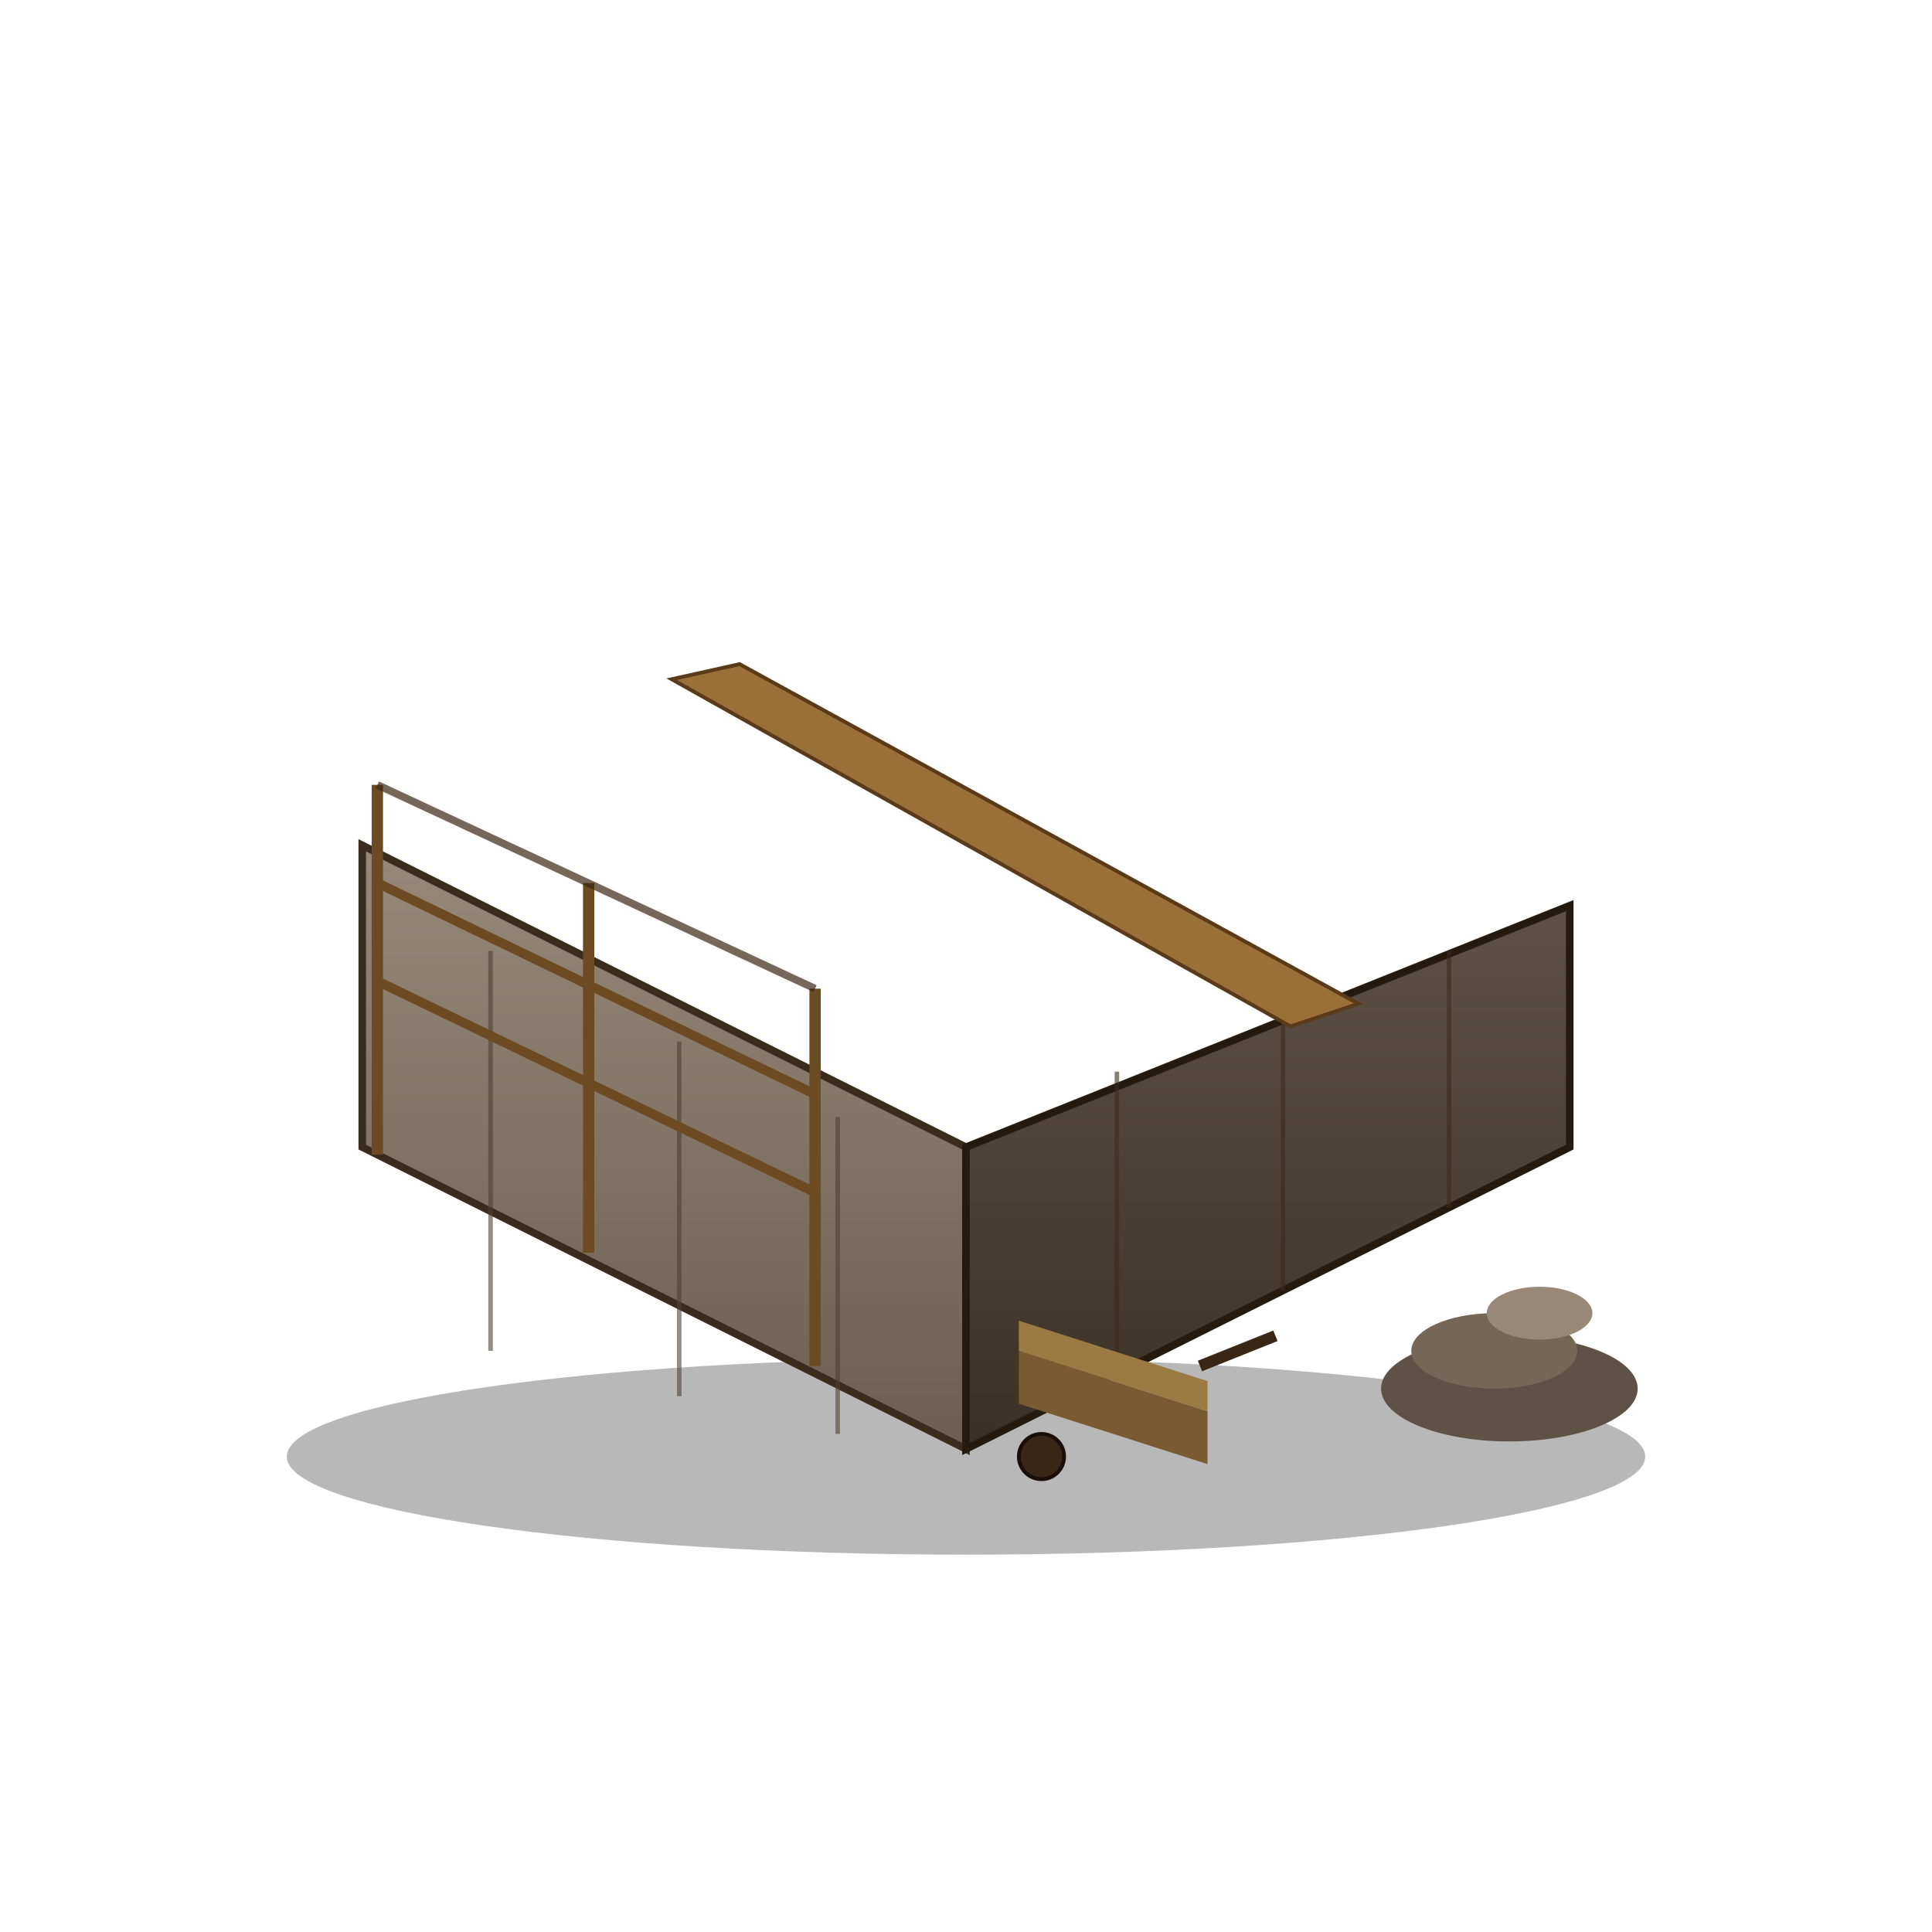
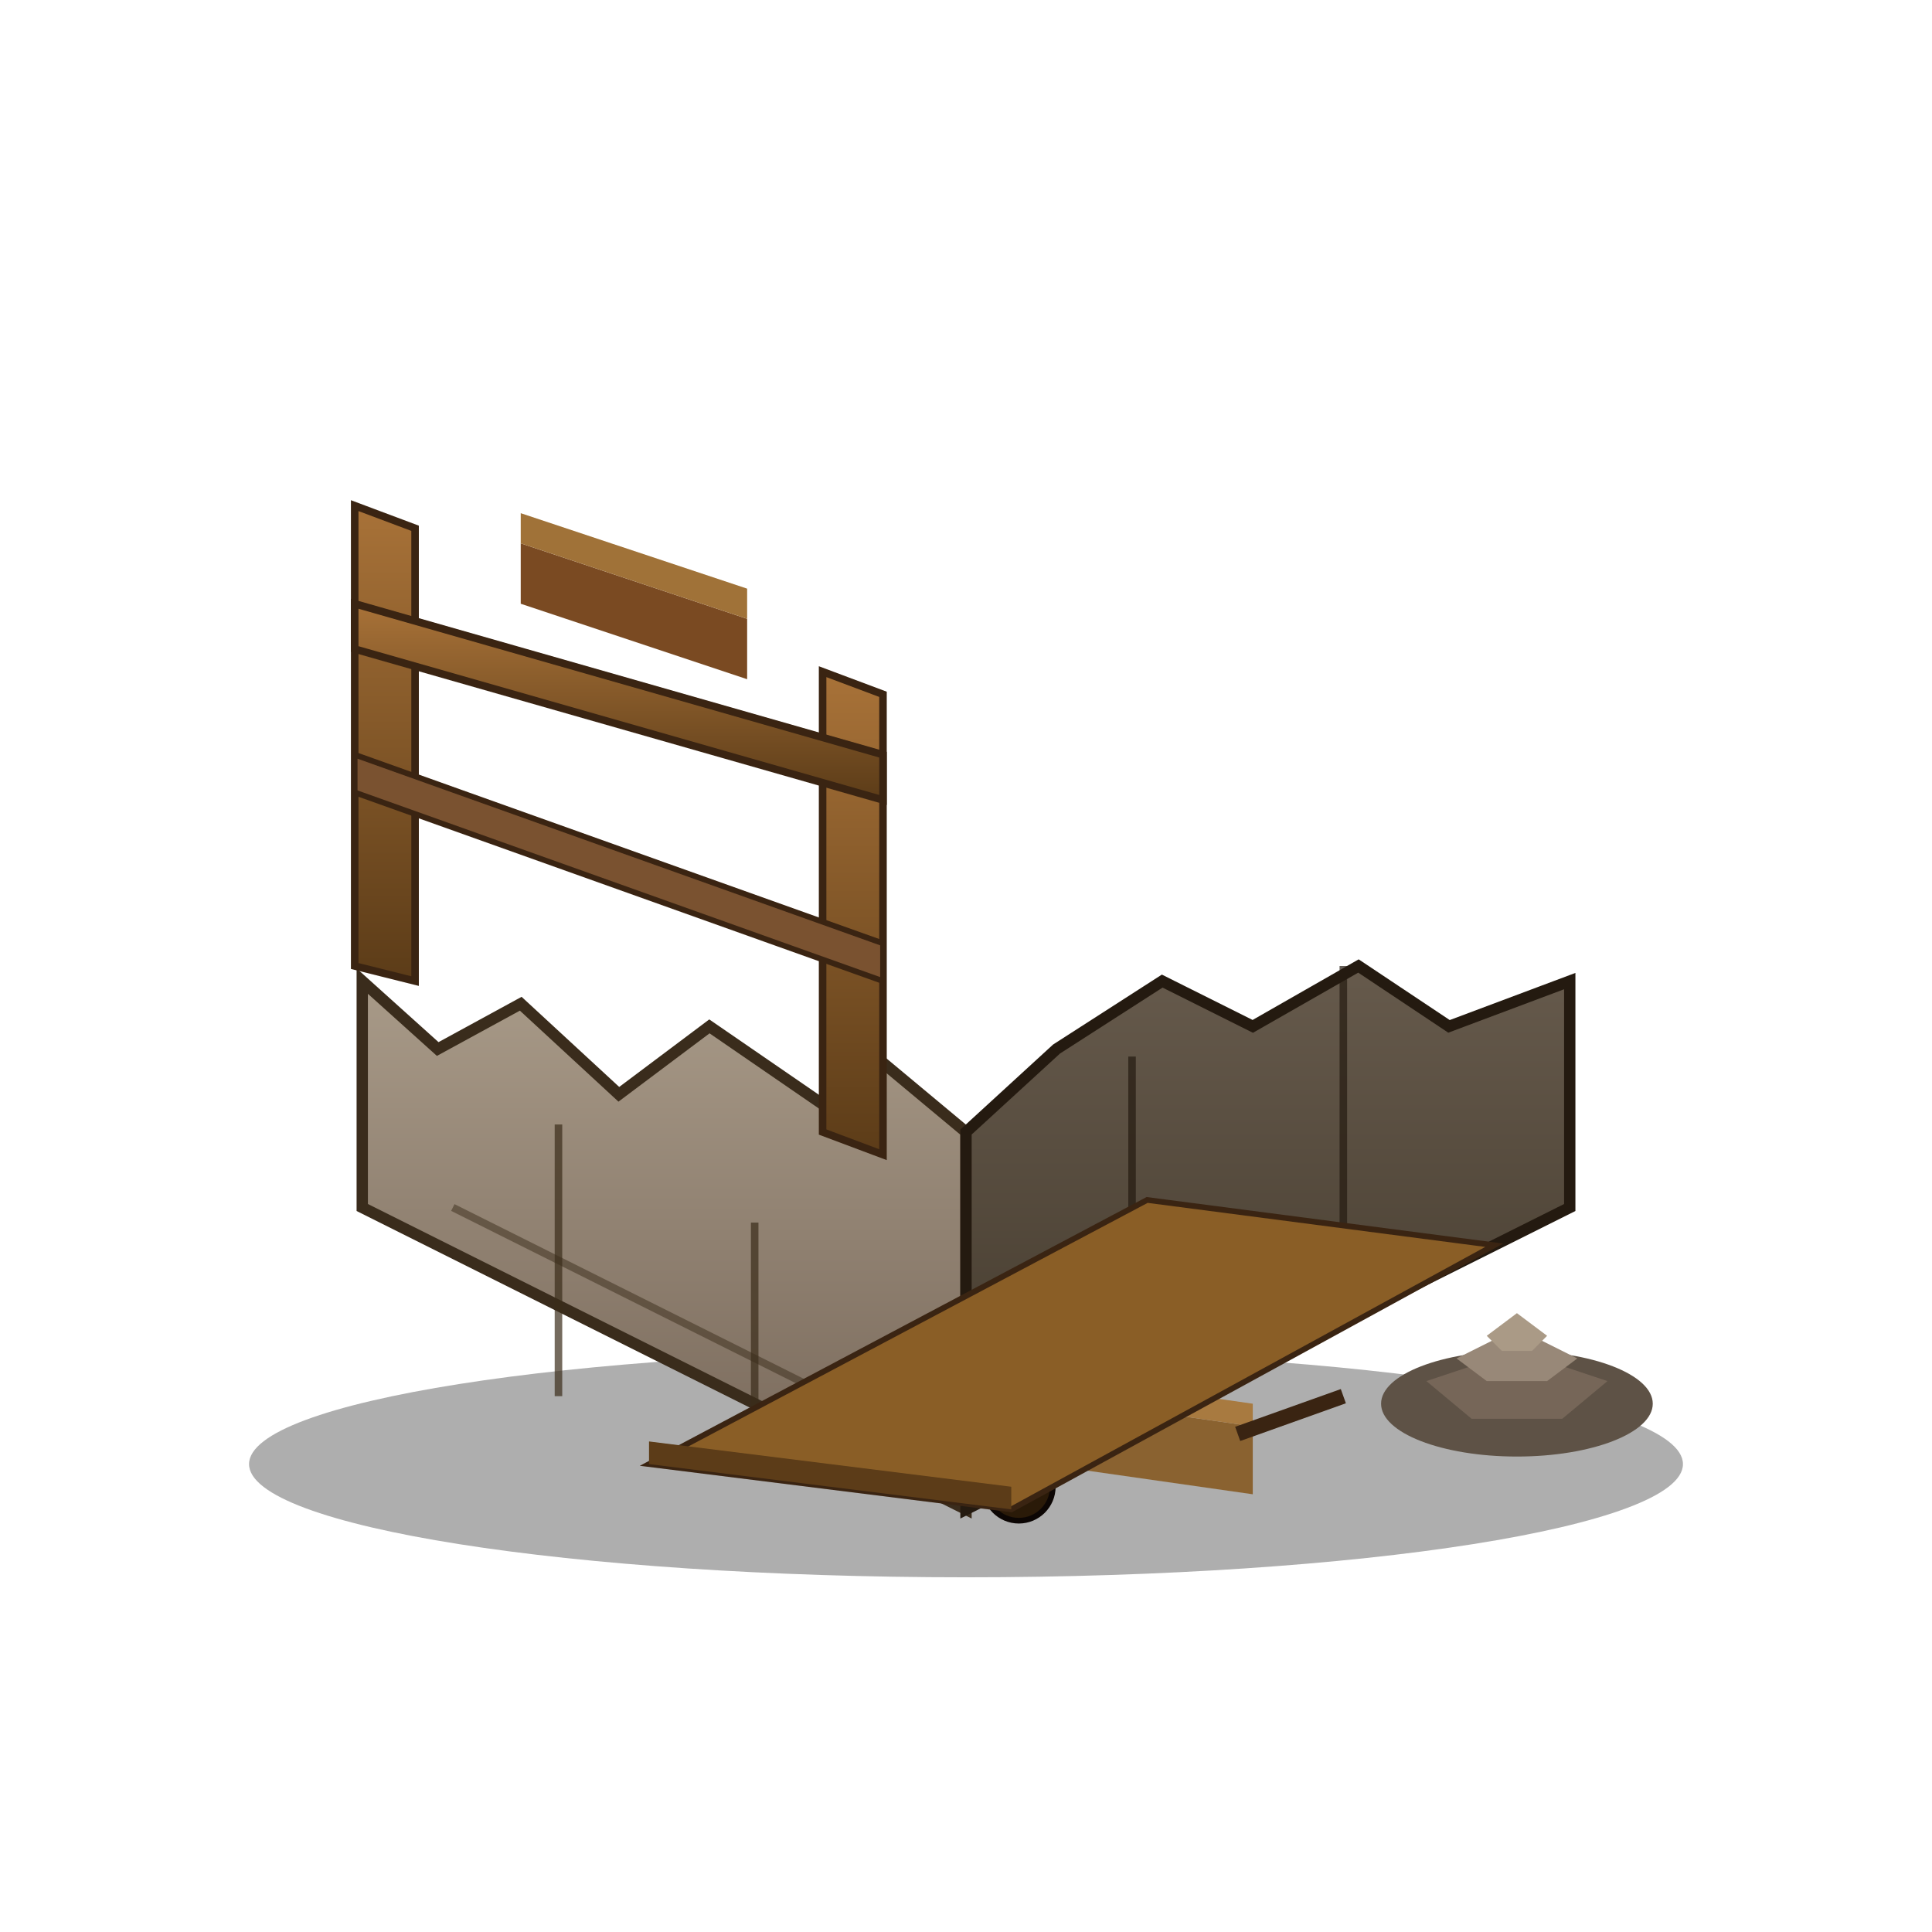
<svg xmlns="http://www.w3.org/2000/svg" viewBox="0 0 512 512">
  <defs>
    <linearGradient id="cn_stoneL" x1="0" y1="0" x2="0" y2="1">
-       <stop offset="0" stop-color="#988878" />
-       <stop offset="1" stop-color="#6c5e50" />
+       <stop offset="0" stop-color="#a89a88" />
+       <stop offset="1" stop-color="#766658" />
    </linearGradient>
    <linearGradient id="cn_stoneR" x1="0" y1="0" x2="0" y2="1">
-       <stop offset="0" stop-color="#5e5246" />
-       <stop offset="1" stop-color="#3a3024" />
+       <stop offset="0" stop-color="#665a4c" />
+       <stop offset="1" stop-color="#3e3528" />
+     </linearGradient>
+     <linearGradient id="cn_beam" x1="0" y1="0" x2="0" y2="1">
+       <stop offset="0" stop-color="#a87238" />
+       <stop offset="1" stop-color="#5c3c18" />
    </linearGradient>
  </defs>
-   <ellipse cx="256" cy="386" rx="180" ry="26" fill="#000" opacity="0.28" />
-   <polygon points="96,304 256,384 256,304 96,224" fill="url(#cn_stoneL)" stroke="#3a2c1c" stroke-width="2" />
-   <polygon points="96,224 130,212 162,228 200,218 240,234 256,304 96,304" fill="none" />
-   <line x1="130" y1="252" x2="130" y2="358" stroke="#4e4030" stroke-width="1.2" opacity="0.6" />
-   <line x1="180" y1="276" x2="180" y2="370" stroke="#4e4030" stroke-width="1.2" opacity="0.6" />
-   <line x1="222" y1="296" x2="222" y2="380" stroke="#4e4030" stroke-width="1.2" opacity="0.6" />
-   <polygon points="256,384 416,304 416,240 256,304" fill="url(#cn_stoneR)" stroke="#241a10" stroke-width="2" />
-   <line x1="296" y1="364" x2="296" y2="284" stroke="#3a2c1a" stroke-width="1.2" opacity="0.6" />
-   <line x1="340" y1="342" x2="340" y2="260" stroke="#3a2c1a" stroke-width="1.2" opacity="0.6" />
-   <line x1="384" y1="320" x2="384" y2="252" stroke="#3a2c1a" stroke-width="1.2" opacity="0.6" />
-   <line x1="100" y1="208" x2="100" y2="306" stroke="#6c4a22" stroke-width="3" />
-   <line x1="156" y1="234" x2="156" y2="332" stroke="#6c4a22" stroke-width="3" />
-   <line x1="216" y1="262" x2="216" y2="362" stroke="#6c4a22" stroke-width="3" />
-   <line x1="100" y1="234" x2="216" y2="290" stroke="#6c4a22" stroke-width="2.5" />
-   <line x1="100" y1="260" x2="216" y2="316" stroke="#6c4a22" stroke-width="2.5" />
-   <line x1="100" y1="208" x2="216" y2="262" stroke="#3a2614" stroke-width="2" opacity="0.7" />
-   <polygon points="270,372 320,388 320,374 270,358" fill="#7a5a30" />
-   <polygon points="270,358 320,374 320,366 270,350" fill="#9c7a44" />
-   <circle cx="276" cy="386" r="6" fill="#3a2614" stroke="#1a0e08" stroke-width="1" />
-   <line x1="318" y1="362" x2="338" y2="354" stroke="#3a2614" stroke-width="3" />
-   <ellipse cx="400" cy="368" rx="34" ry="14" fill="#5e5246" />
-   <ellipse cx="396" cy="358" rx="22" ry="10" fill="#766656" />
-   <ellipse cx="408" cy="348" rx="14" ry="7" fill="#988878" />
-   <polygon points="178,180 196,176 360,266 342,272" fill="#9a7038" stroke="#5a3a18" stroke-width="1" />
+   <ellipse cx="256" cy="388" rx="190" ry="30" fill="#000" opacity="0.32" />
+   <path d="M 96,320 L 256,400 L 256,300 L 232,280 L 220,294 L 188,272 L 164,290 L 138,266 L 116,278 L 96,260 Z" fill="url(#cn_stoneL)" stroke="#3a2c1c" stroke-width="3" />
+   <line x1="148" y1="298" x2="148" y2="370" stroke="#3a2c1a" stroke-width="2" opacity="0.7" />
+   <line x1="200" y1="324" x2="200" y2="385" stroke="#3a2c1a" stroke-width="2" opacity="0.7" />
+   <line x1="120" y1="320" x2="232" y2="376" stroke="#3a2c1a" stroke-width="2" opacity="0.5" />
+   <path d="M 256,400 L 416,320 L 416,260 L 384,272 L 360,256 L 332,272 L 308,260 L 280,278 L 256,300 Z" fill="url(#cn_stoneR)" stroke="#241a10" stroke-width="3" />
+   <line x1="300" y1="370" x2="300" y2="280" stroke="#241a10" stroke-width="2" opacity="0.7" />
+   <line x1="356" y1="346" x2="356" y2="256" stroke="#241a10" stroke-width="2" opacity="0.7" />
+   <polygon points="94,256 110,260 110,140 94,134" fill="url(#cn_beam)" stroke="#3a2412" stroke-width="2" />
+   <polygon points="218,300 234,306 234,184 218,178" fill="url(#cn_beam)" stroke="#3a2412" stroke-width="2" />
+   <polygon points="94,160 234,200 234,212 94,172" fill="url(#cn_beam)" stroke="#3a2412" stroke-width="2" />
+   <polygon points="94,200 234,250 234,260 94,210" fill="#7a5230" stroke="#3a2412" stroke-width="1.5" />
+   <polygon points="138,160 198,180 198,164 138,144" fill="#7a4a22" />
+   <polygon points="138,144 198,164 198,156 138,136" fill="#a07238" />
+   <polygon points="262,386 332,396 332,378 262,368" fill="#8a6230" />
+   <polygon points="262,368 332,378 332,372 262,362" fill="#a87a40" />
+   <circle cx="270" cy="394" r="9" fill="#2a1a08" stroke="#0c0604" stroke-width="1.5" />
+   <line x1="328" y1="380" x2="356" y2="370" stroke="#3a2412" stroke-width="4" />
+   <ellipse cx="402" cy="372" rx="36" ry="14" fill="#5e5246" />
+   <polygon points="378,366 402,358 426,366 414,376 390,376" fill="#766658" />
+   <polygon points="386,360 402,352 418,360 410,366 394,366" fill="#988878" />
+   <polygon points="394,354 402,348 410,354 406,358 398,358" fill="#aa9a86" />
+   <polygon points="172,388 268,400 396,330 304,318" fill="#8a5e26" stroke="#3a2412" stroke-width="1.5" />
+   <polygon points="172,388 268,400 268,394 172,382" fill="#5c3c18" />
</svg>
